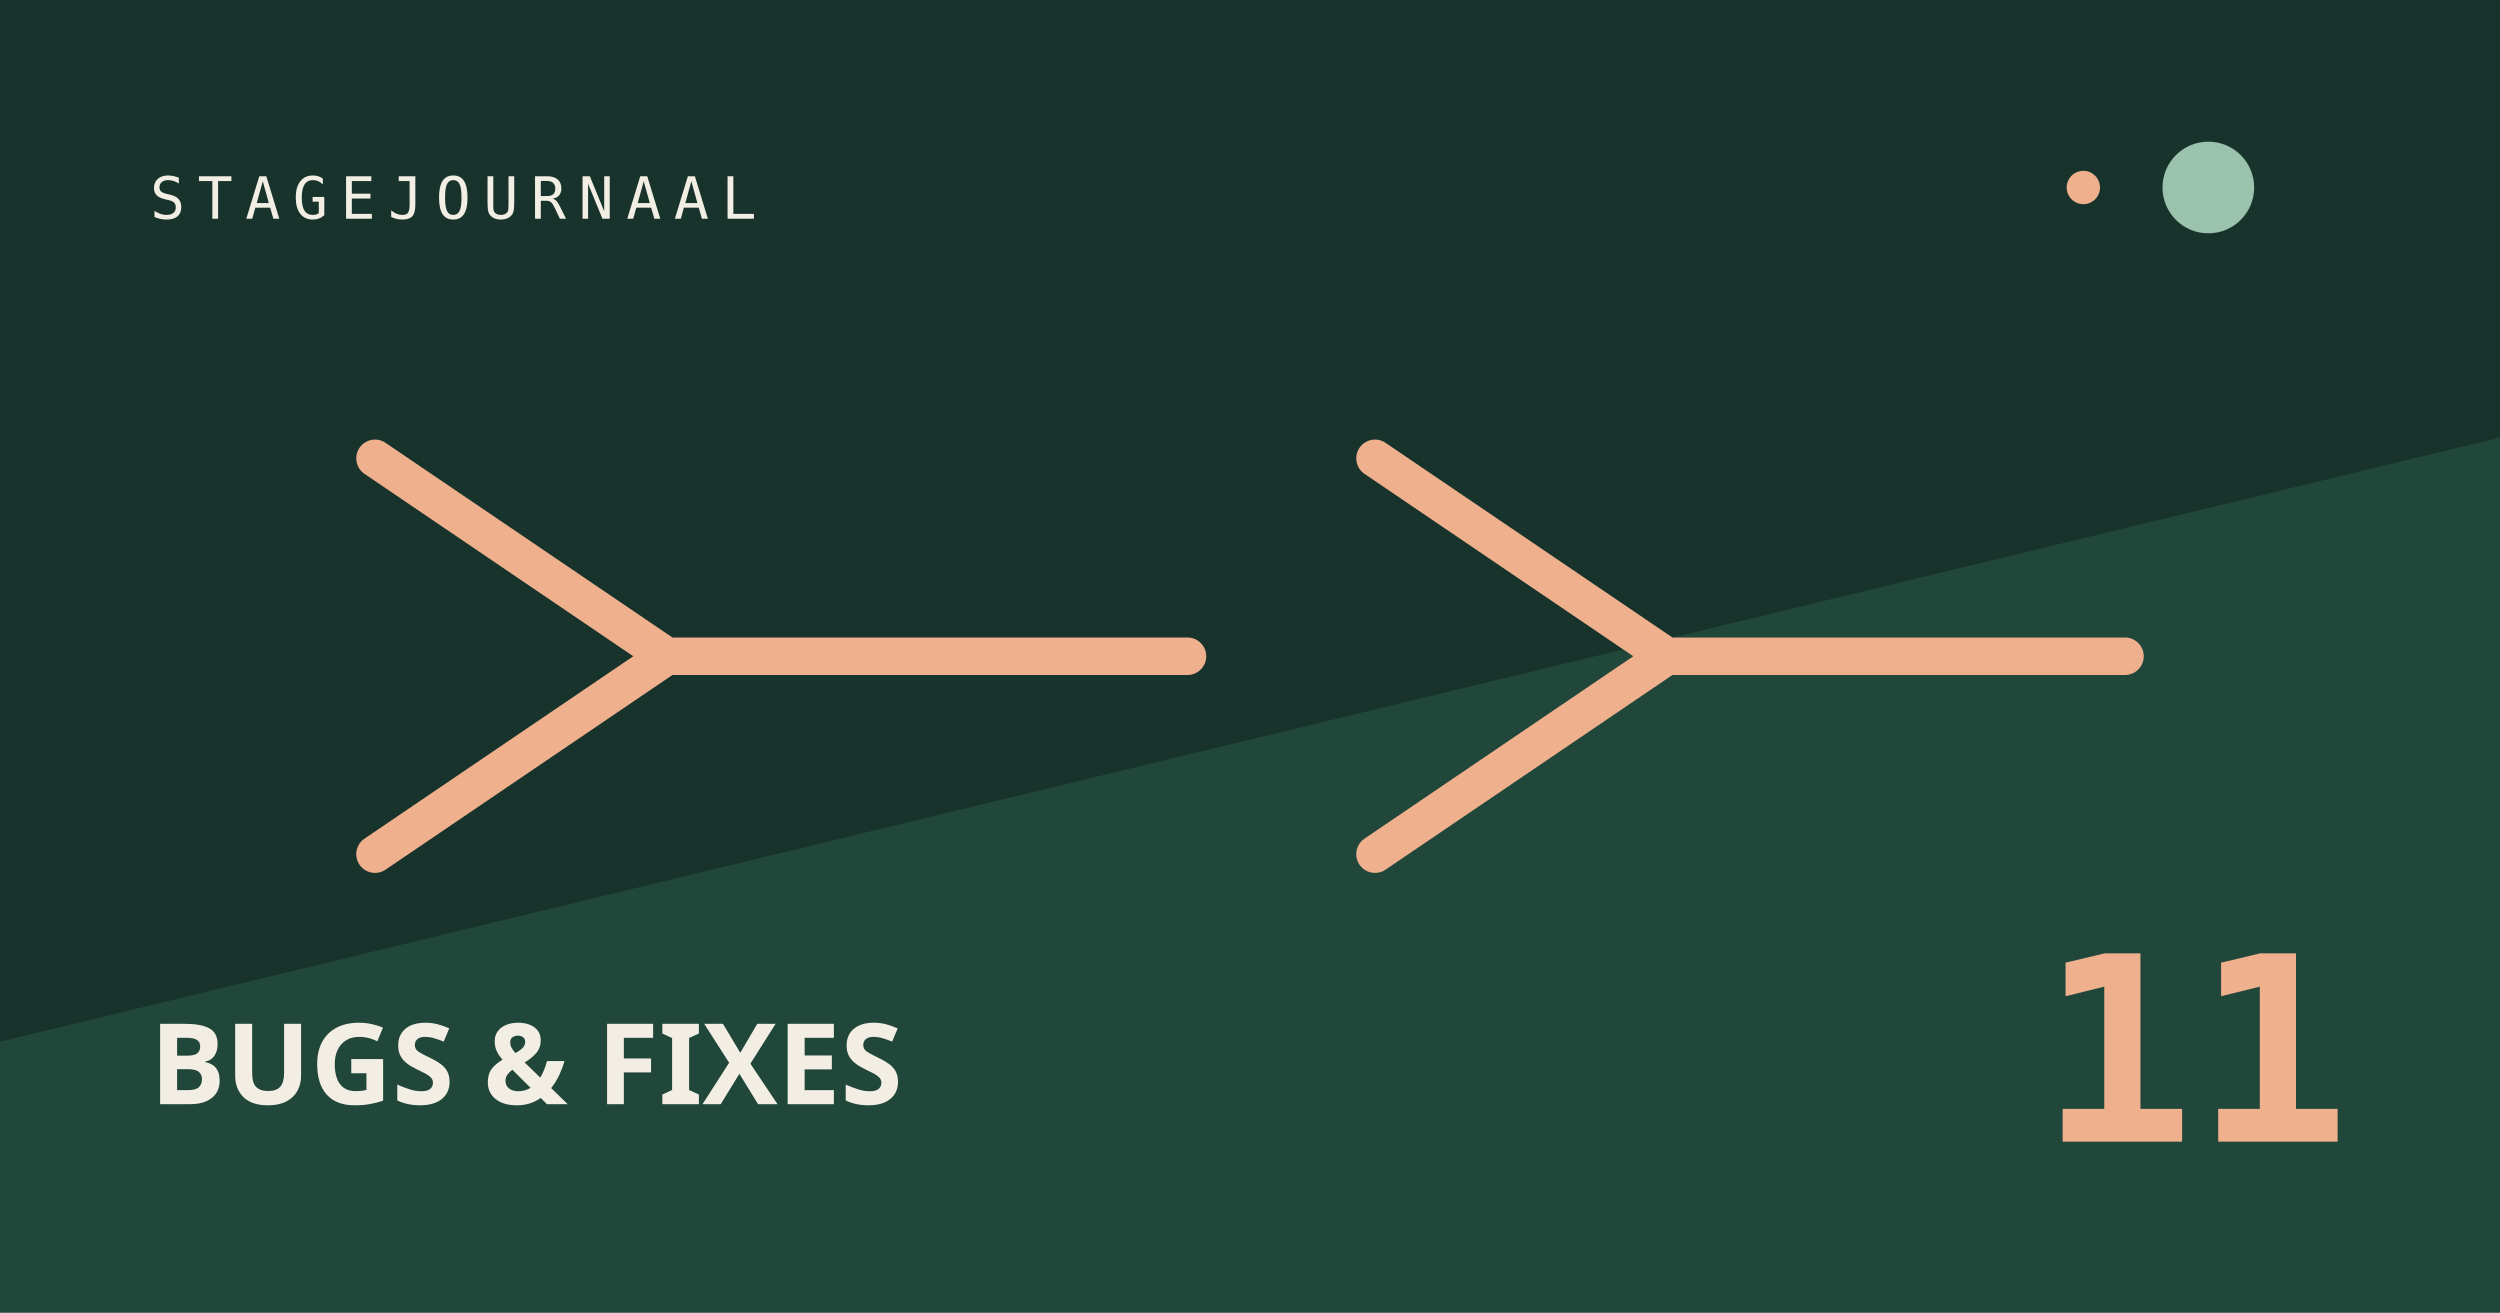
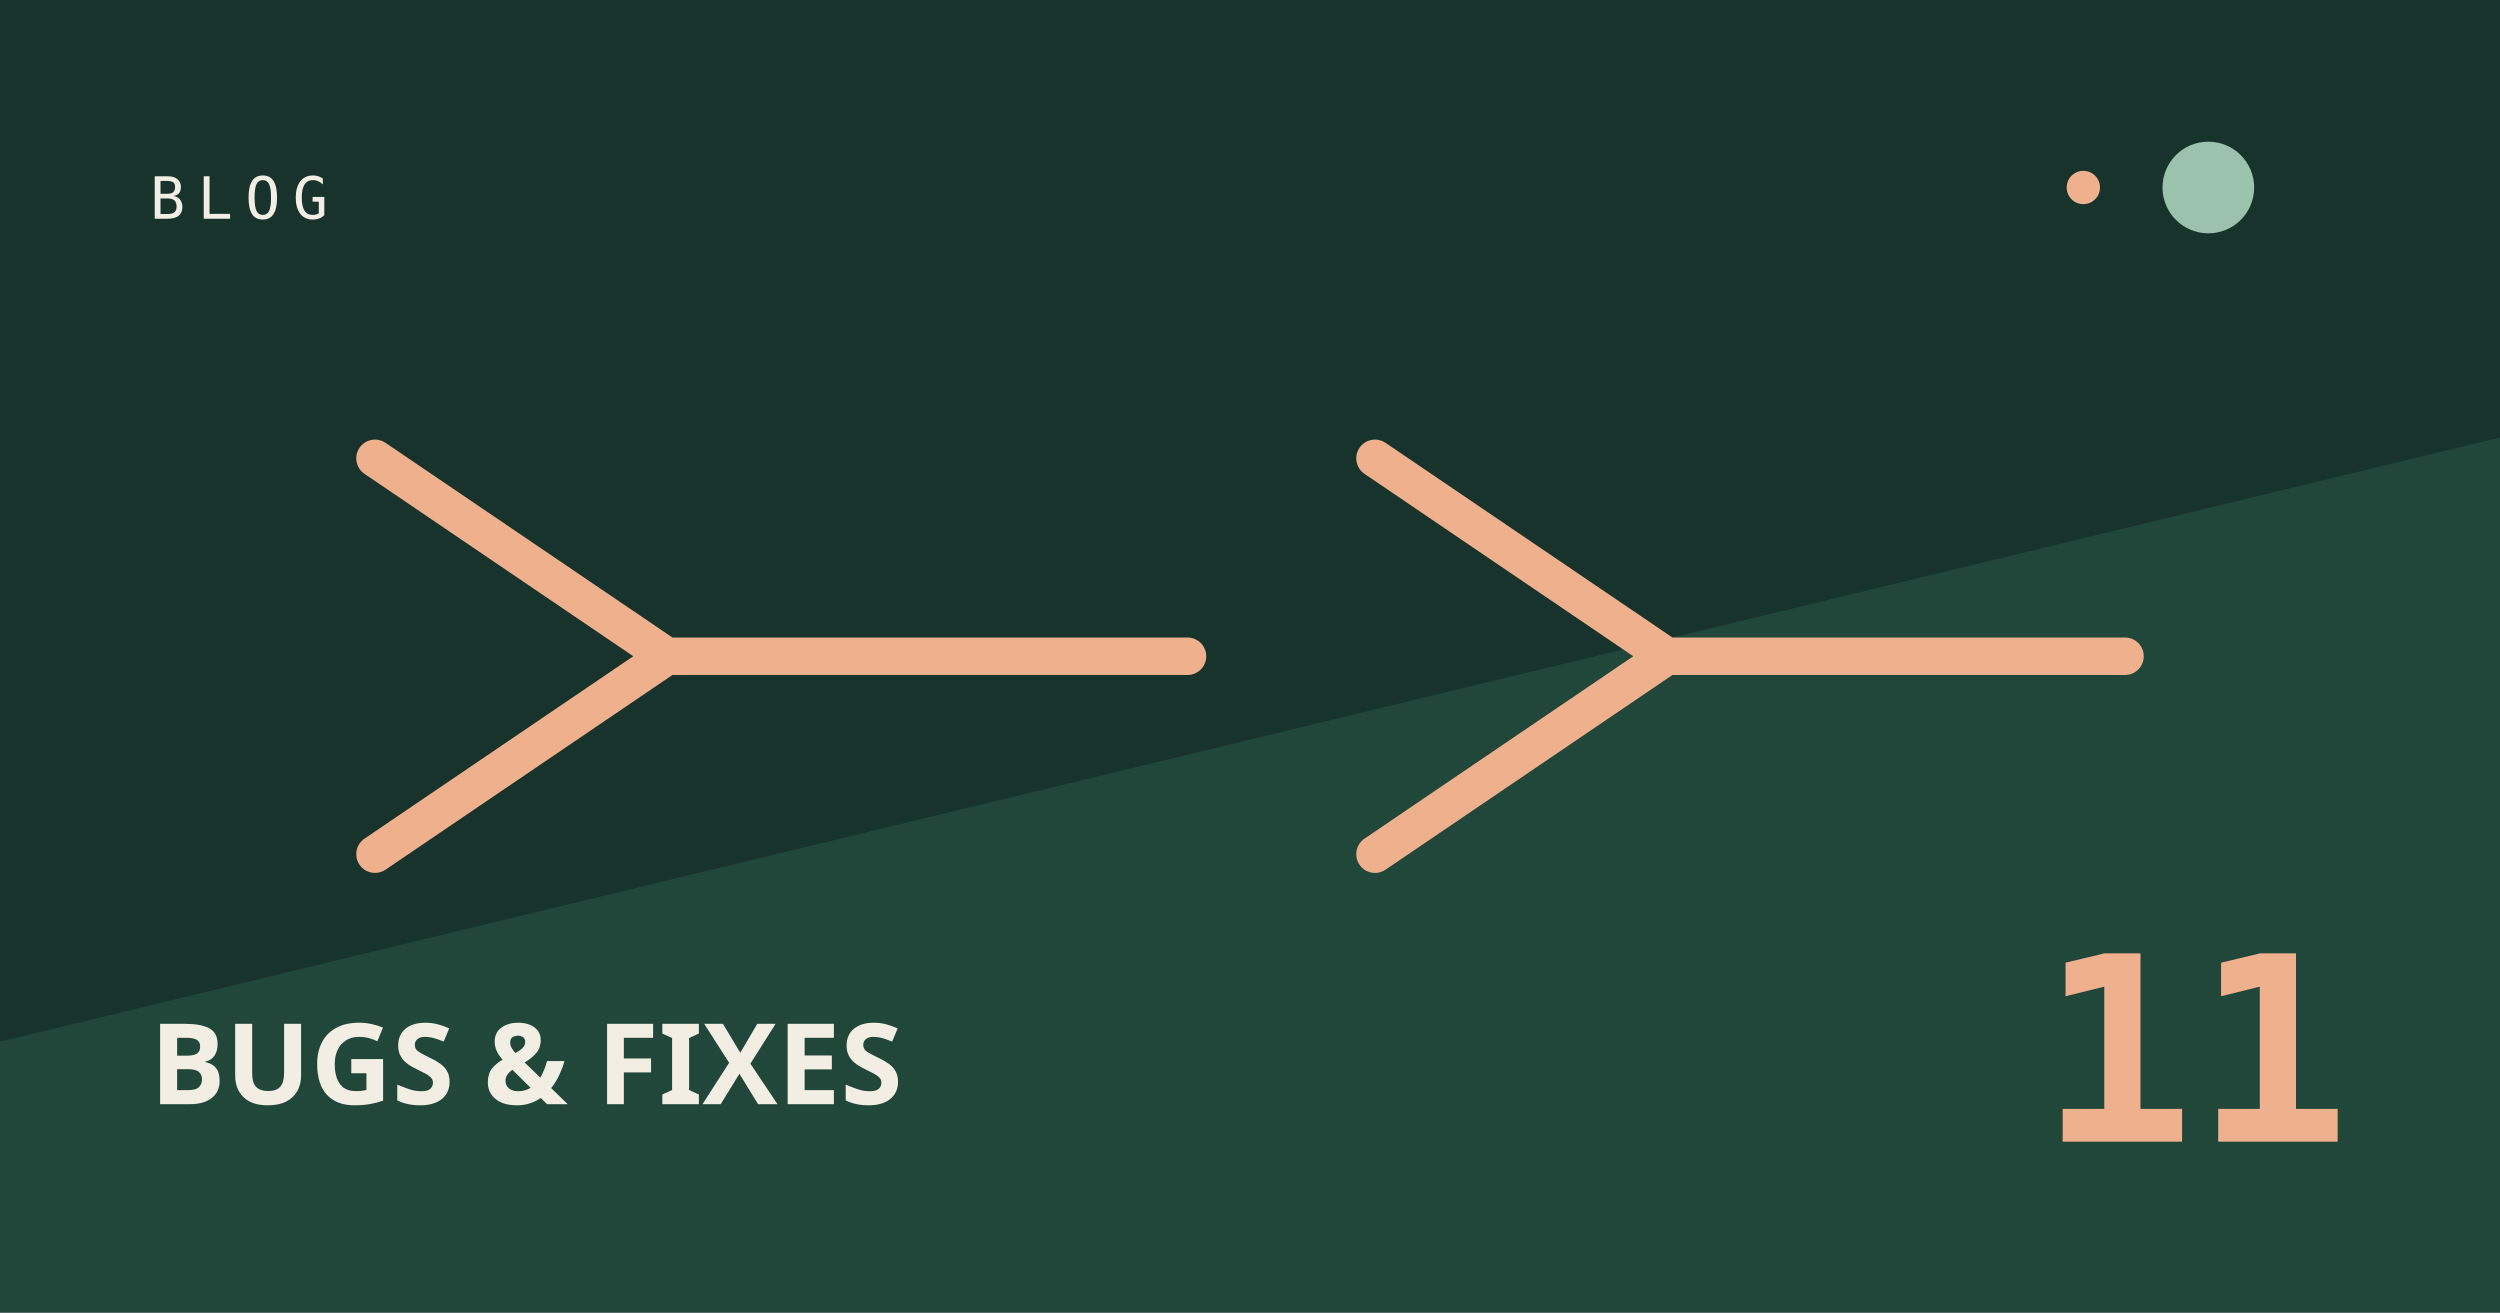
<svg xmlns="http://www.w3.org/2000/svg" viewBox="0 0 1200 630" role="img" aria-labelledby="t d">
  <rect width="1200" height="630" fill="#17332b" />
  <path d="M0 500 1200 210v420H0z" fill="#21463a" />
-   <text x="72" y="105" fill="#f2eee4" font-family="ui-monospace,monospace" font-size="28" letter-spacing="6">STAGEJOURNAAL</text>
+   <text x="72" y="105" fill="#f2eee4" font-family="ui-monospace,monospace" font-size="28" letter-spacing="6">BLOG</text>
  <text x="72" y="530" fill="#f2eee4" font-family="ui-sans-serif,sans-serif" font-size="54" font-weight="700">BUGS &amp; FIXES</text>
  <text x="1128" y="548" fill="#efb08d" font-family="ui-monospace,monospace" font-size="124" font-weight="700" text-anchor="end">11</text>
  <path d="M180 220l140 95-140 95M320 315h250M660 220l140 95-140 95M800 315h220" fill="none" stroke="#efb08d" stroke-width="18" stroke-linecap="round" stroke-linejoin="round" />
  <circle cx="1060" cy="90" r="22" fill="#9bc2ad" />
  <circle cx="1000" cy="90" r="8" fill="#efb08d" />
</svg>
